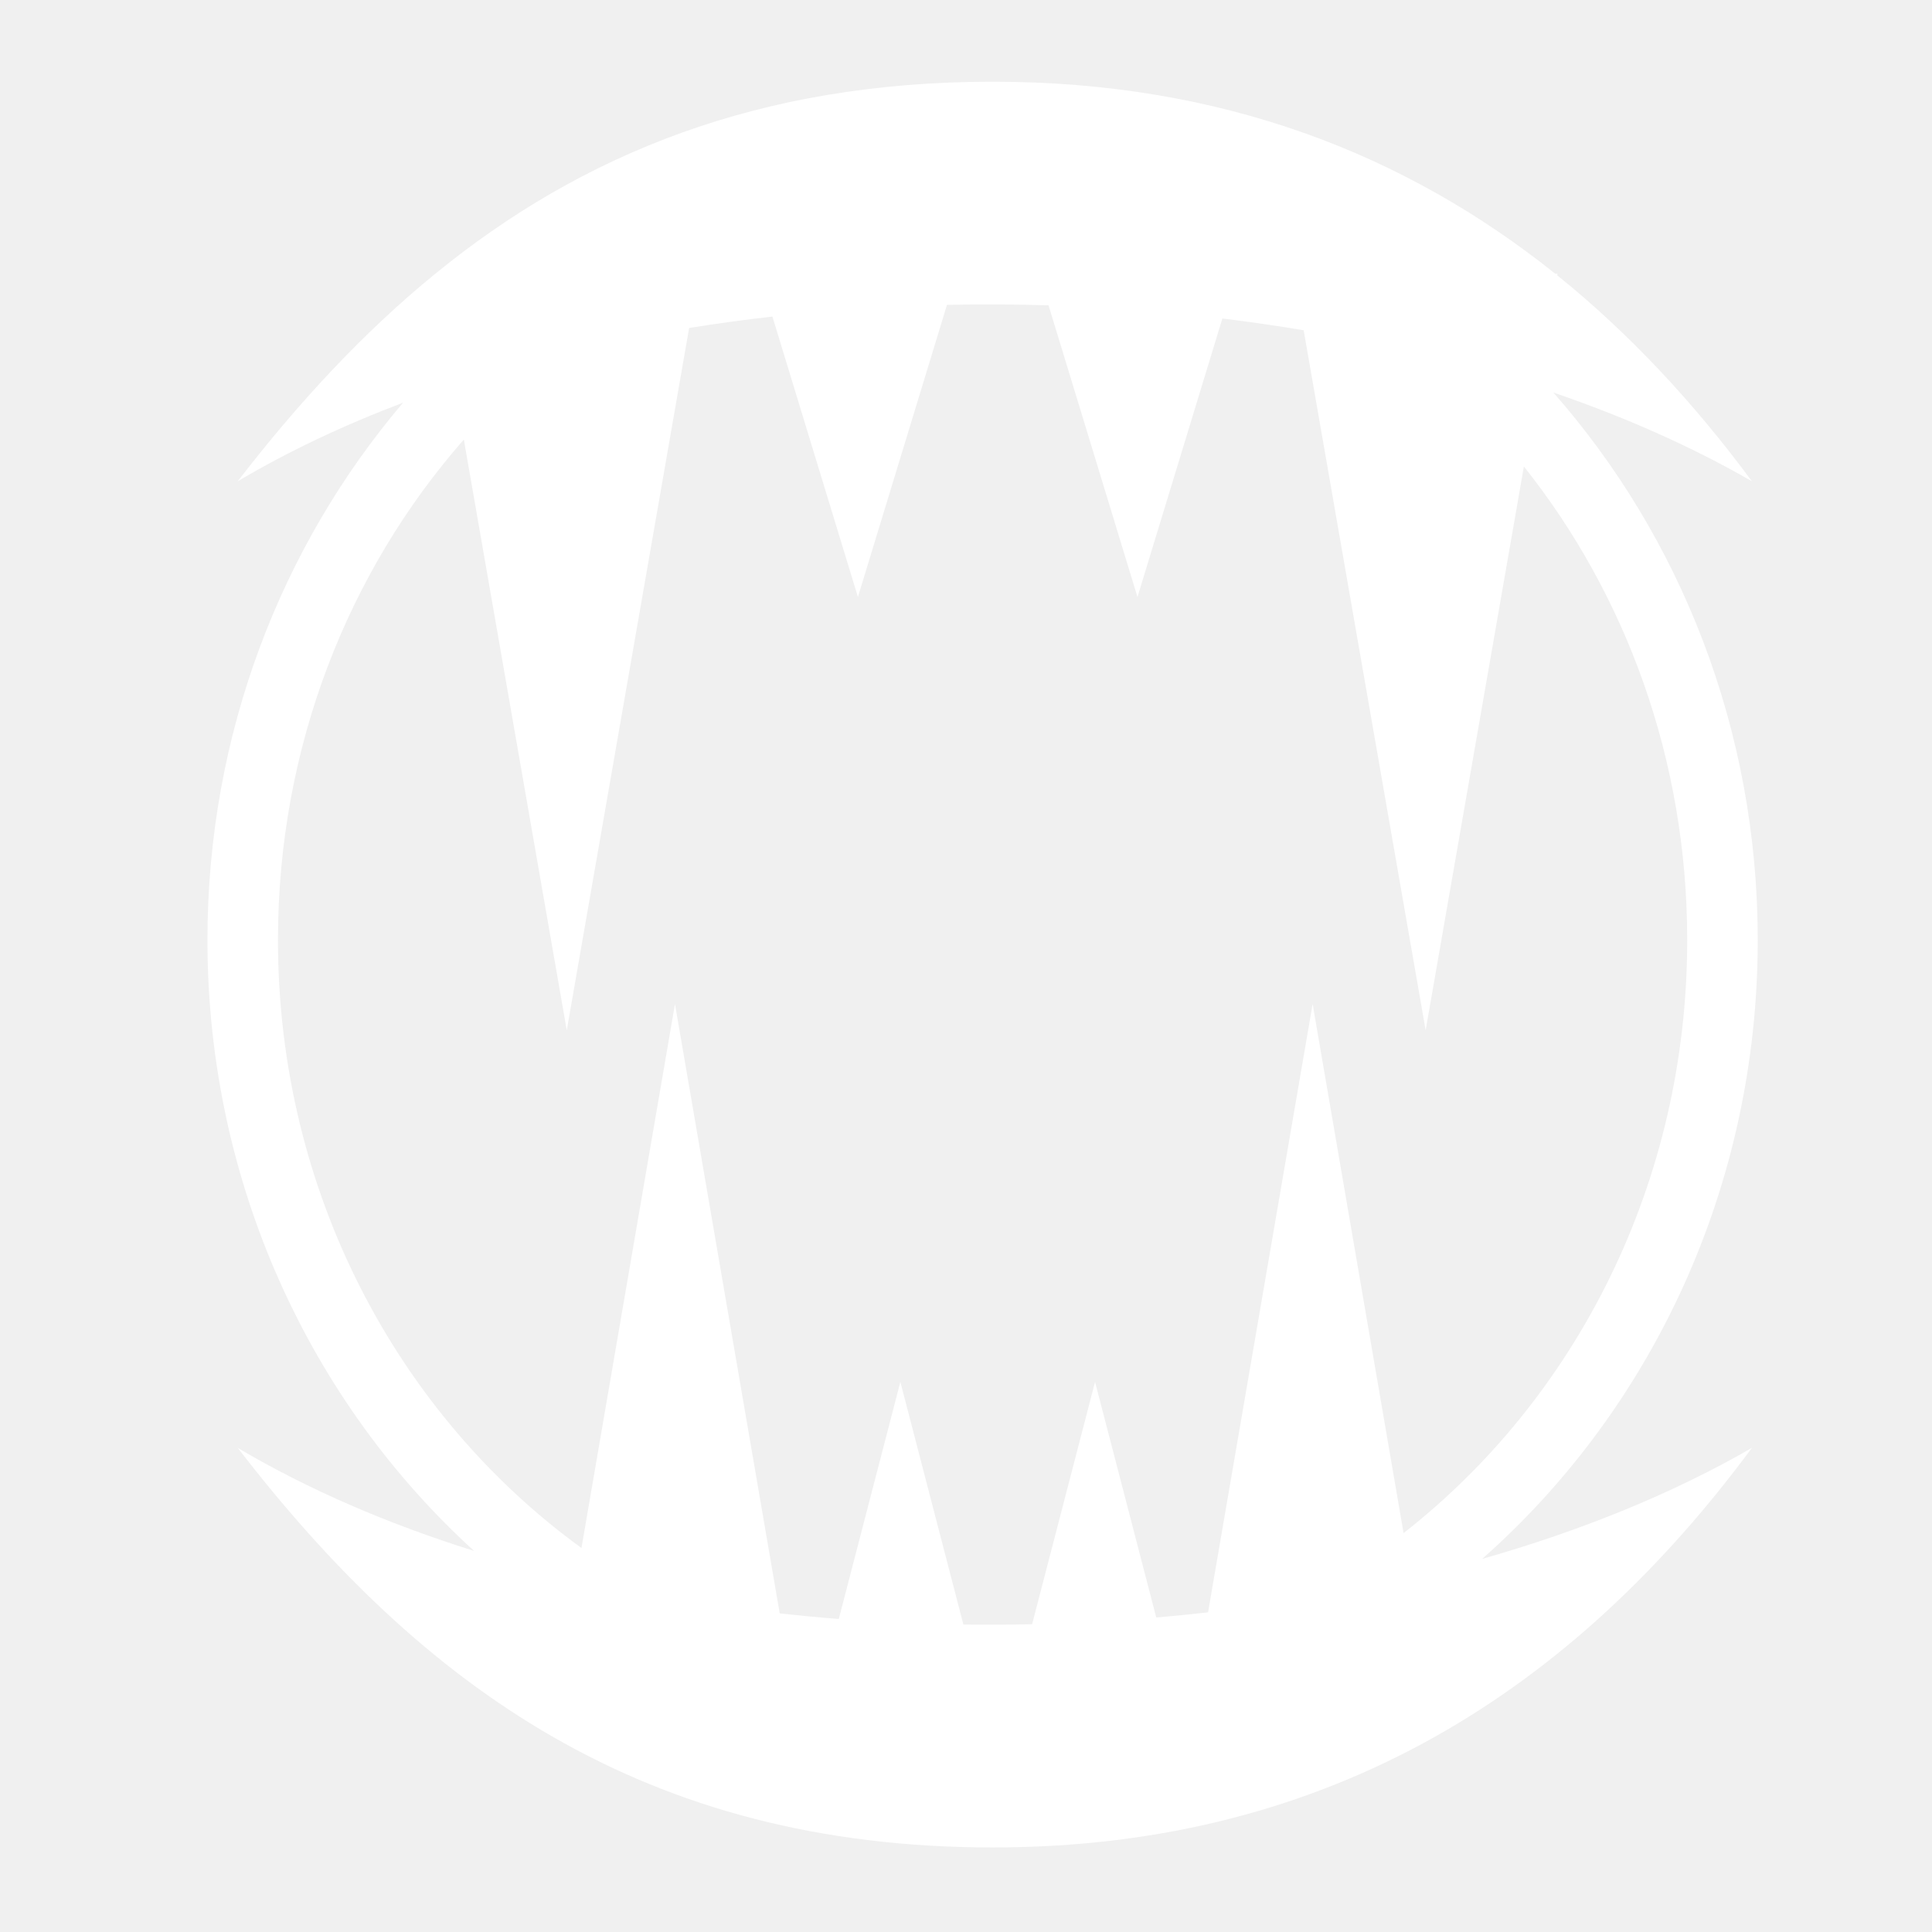
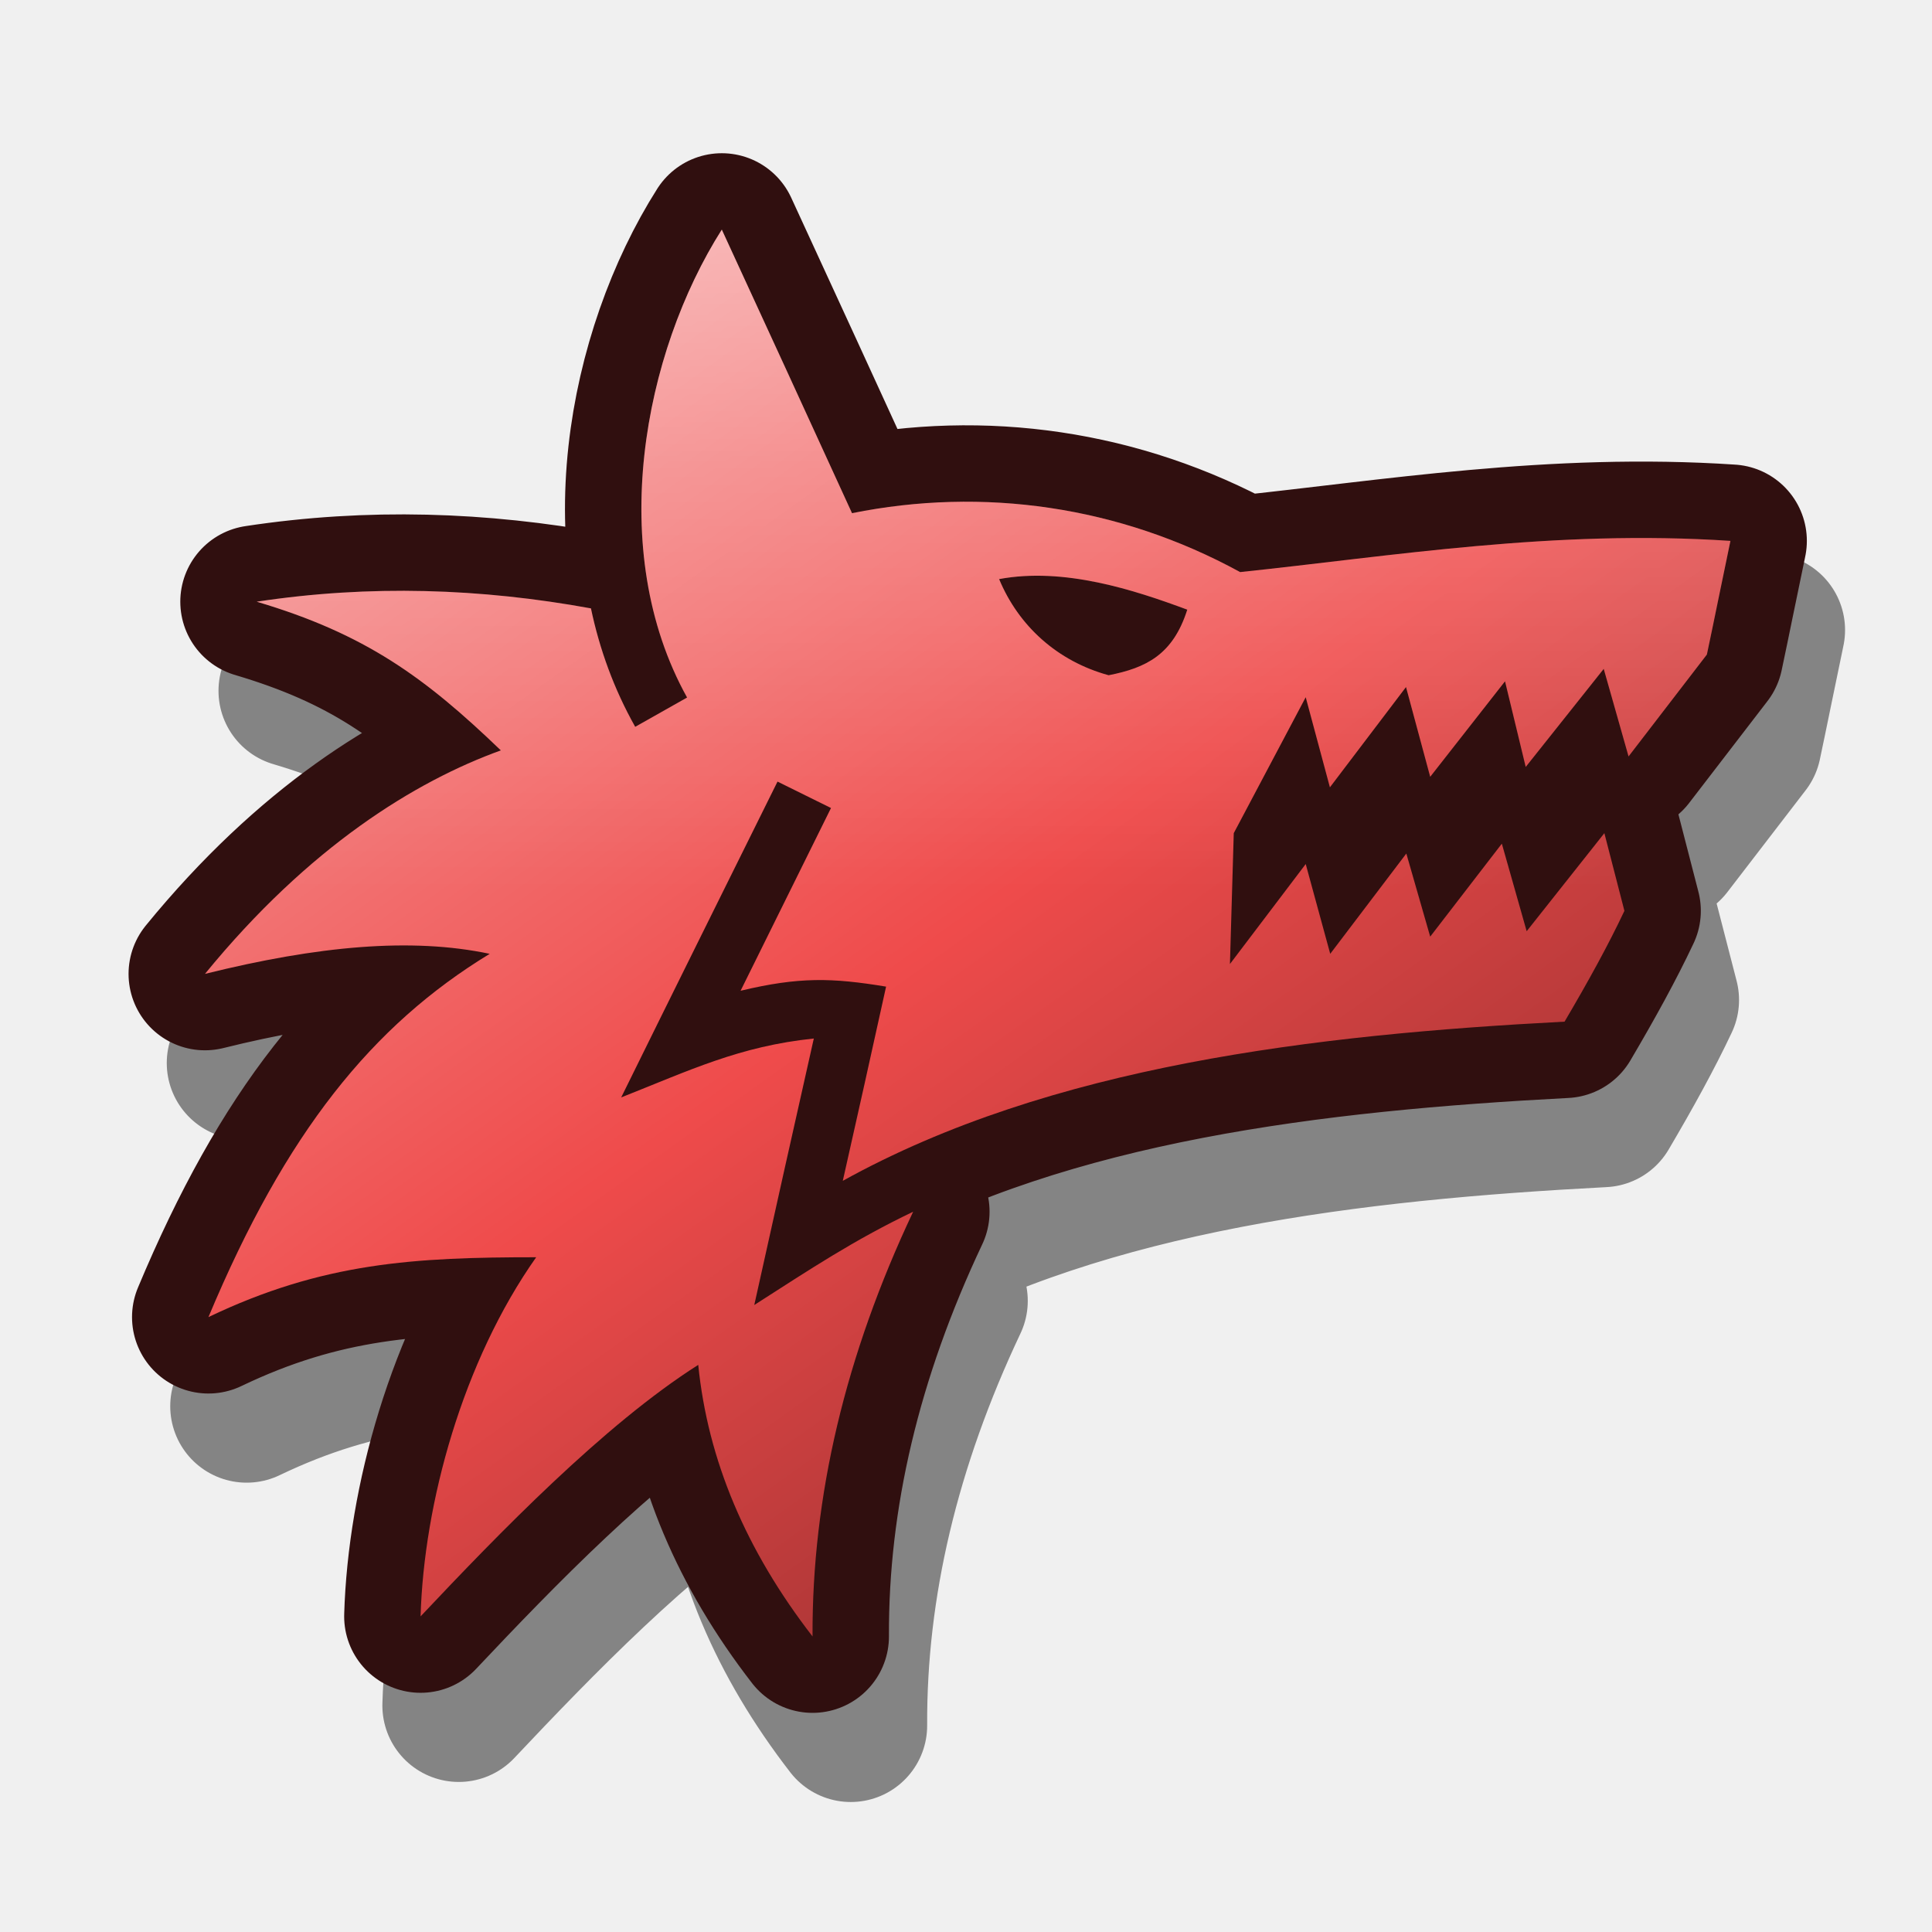
<svg xmlns="http://www.w3.org/2000/svg" viewBox="0 0 512 512">
-   <path fill="#ffffff" d="M263.064 21.654c-61.945 0-108.823 19.19-147.69 50.873h-.11l.013.08C96.2 88.174 79.044 106.733 63.002 127.54c13.466-7.973 28.174-14.91 43.81-20.82-32.252 37.934-51.837 87.843-51.837 142.4 0 64.49 27.35 122.493 70.656 161.89-22.716-7.12-43.878-16.202-62.628-27.307 48.742 63.224 107.65 105.89 200.062 105.89 90.676 0 154.59-42.808 201.206-105.89-21.023 12.138-45.283 21.964-71.5 29.434 44.684-39.42 73.048-98.352 73.048-164.016 0-55.86-20.528-106.848-54.164-145.1 19.013 6.514 36.74 14.356 52.616 23.52-15.24-20.623-32.332-39.077-51.6-54.58l.074-.43h-.61c-39.575-31.657-88.313-50.876-149.07-50.876zm1.36 59.024c4.486.02 8.973.103 13.453.24l23.566 77.29L323.94 84.41c7.248.882 14.437 1.916 21.546 3.108l32.325 185.517 26.034-149.414c27.012 33.946 43.283 77.666 43.283 125.5 0 64.49-29.564 121.507-75.166 157.163l-24.1-140.217-27.714 161.22c-4.556.518-9.134.978-13.728 1.374l-16.22-62.443-16.678 64.217c-6.068.135-12.142.165-18.213.087l-16.703-64.303-16.317 62.824c-5.24-.406-10.458-.9-15.652-1.47l-27.762-161.504-24.78 144.17c-48.574-35.306-80.43-94.18-80.43-161.115 0-51.262 18.688-97.8 49.257-132.643l27.277 156.558L182.625 86.92c7.287-1.18 14.655-2.185 22.074-3.03l22.66 74.317 23.6-77.418c4.487-.096 8.975-.134 13.464-.112z" />
+   <defs>
+     <linearGradient id="g-main" gradientUnits="userSpaceOnUse" x1="96" y1="32" x2="416" y2="480">
+       <stop offset="0" stop-color="#f69c9c" />
+       <stop offset="0.5" stop-color="#ef4b4b" />
+       <stop offset="1" stop-color="#832929" />
+     </linearGradient>
+     <linearGradient id="r-main" gradientUnits="userSpaceOnUse" x1="0" y1="0" x2="0" y2="512">
+       <stop offset="0" stop-color="#fff" stop-opacity="0.45" />
+       <stop offset="0.22" stop-color="#fff" stop-opacity="0.2" />
+       <stop offset="0.48" stop-color="#fff" stop-opacity="0" />
+     </linearGradient>
+     <clipPath id="c-main">
+       <path d="M179.3 38.94C154.7 77.7 142.7 139.7 168.4 185.9l-16.3 9.2c-6.7-11.9-11.2-24.4-13.9-37.2-34.5-6.3-69.42-7.5-104.98-2.1 34.07 10.1 52.77 23.7 76.68 46.7-26.82 9.7-60.25 30.2-92.93 70.2 35.47-8.8 64.83-11.5 89.43-6.3-36.94 22.5-64.06 56.1-88.34 114.1 35.9-17.2 64.89-18.8 102.94-18.8-23.07 32.7-35.27 77.2-36.31 112.8 24.51-26 57.61-60.2 87.21-79 3 29.9 15 58.3 35.9 85.3-.2-43.9 10.3-88.3 31.6-133.4-18.8 9-32.4 18.1-49.9 29.3 6.2-27.9 12.4-55.8 18.7-83.7-23.3 2.4-39 10-60.5 18.5 16.3-33.1 32.7-66.1 49.1-99.2l16.8 8.3-28.4 57.4c18.4-4.4 28.7-4.1 45.7-1.3-4.5 20.4-9 40.7-13.6 61 65.3-36.2 148.3-45.9 226.7-50 7.6-12.9 13.8-24.2 18.8-34.8l-6.3-24.4-24.4 30.8-7.8-27.5-22.5 29.2-7.5-26.1-23.9 31.5-7.7-28.2-23.8 31.4 1.2-41.1 22.6-42.7 7.6 28.3 23.9-31.5 7.6 28.2 23.5-30 6.5 26.9 24.5-30.8 7.8 27.5 24.6-32c2.3-10.8 4.6-22.4 7.4-35.7-55.5-3.7-106.3 4.8-154 9.8-38-20.8-80.8-26.8-121.9-18.5-13.6-29.69-27.2-59.38-40.9-89.06zM325.5 158.3c-4.5 14.2-13 18.3-24.7 20.6-16.1-4.4-28.3-15.5-34.4-30.2 20.4-3.8 42.4 3.4 59.1 9.6z" />
+     </clipPath>
+   </defs>
+   <g transform="translate(40 28) scale(0.84375)">
+     <g opacity="0.45" transform="translate(12 28)">
+       <path d="M179.3 38.94C154.7 77.7 142.7 139.7 168.4 185.9l-16.3 9.2c-6.7-11.9-11.2-24.4-13.9-37.2-34.5-6.3-69.42-7.5-104.98-2.1 34.07 10.1 52.77 23.7 76.68 46.7-26.82 9.7-60.25 30.2-92.93 70.2 35.47-8.8 64.83-11.5 89.43-6.3-36.94 22.5-64.06 56.1-88.34 114.1 35.9-17.2 64.89-18.8 102.94-18.8-23.07 32.7-35.27 77.2-36.31 112.8 24.51-26 57.61-60.2 87.21-79 3 29.9 15 58.3 35.9 85.3-.2-43.9 10.3-88.3 31.6-133.4-18.8 9-32.4 18.1-49.9 29.3 6.2-27.9 12.4-55.8 18.7-83.7-23.3 2.4-39 10-60.5 18.5 16.3-33.1 32.7-66.1 49.1-99.2l16.8 8.3-28.4 57.4c18.4-4.4 28.7-4.1 45.7-1.3-4.5 20.4-9 40.7-13.6 61 65.3-36.2 148.3-45.9 226.7-50 7.6-12.9 13.8-24.2 18.8-34.8l-6.3-24.4-24.4 30.8-7.8-27.5-22.5 29.2-7.5-26.1-23.9 31.5-7.7-28.2-23.8 31.4 1.2-41.1 22.6-42.7 7.6 28.3 23.9-31.5 7.6 28.2 23.5-30 6.5 26.9 24.5-30.8 7.8 27.5 24.6-32c2.3-10.8 4.6-22.4 7.4-35.7-55.5-3.7-106.3 4.8-154 9.8-38-20.8-80.8-26.8-121.9-18.5-13.6-29.69-27.2-59.38-40.9-89.06zM325.5 158.3c-4.5 14.2-13 18.3-24.7 20.6-16.1-4.4-28.3-15.5-34.4-30.2 20.4-3.8 42.4 3.4 59.1 9.6z" fill="#000" stroke="#000" stroke-width="48" stroke-linejoin="round" />
+     </g>
+     <path d="M179.3 38.94C154.7 77.7 142.7 139.7 168.4 185.9l-16.3 9.2c-6.7-11.9-11.2-24.4-13.9-37.2-34.5-6.3-69.42-7.5-104.98-2.1 34.07 10.1 52.77 23.7 76.68 46.7-26.82 9.7-60.25 30.2-92.93 70.2 35.47-8.8 64.83-11.5 89.43-6.3-36.94 22.5-64.06 56.1-88.34 114.1 35.9-17.2 64.89-18.8 102.94-18.8-23.07 32.7-35.27 77.2-36.31 112.8 24.51-26 57.61-60.2 87.21-79 3 29.9 15 58.3 35.9 85.3-.2-43.9 10.3-88.3 31.6-133.4-18.8 9-32.4 18.1-49.9 29.3 6.2-27.9 12.4-55.8 18.7-83.7-23.3 2.4-39 10-60.5 18.5 16.3-33.1 32.7-66.1 49.1-99.2l16.8 8.3-28.4 57.4c18.4-4.4 28.7-4.1 45.7-1.3-4.5 20.4-9 40.7-13.6 61 65.3-36.2 148.3-45.9 226.7-50 7.6-12.9 13.8-24.2 18.8-34.8l-6.3-24.4-24.4 30.8-7.8-27.5-22.5 29.2-7.5-26.1-23.9 31.5-7.7-28.2-23.8 31.4 1.2-41.1 22.6-42.7 7.6 28.3 23.9-31.5 7.6 28.2 23.5-30 6.5 26.9 24.5-30.8 7.8 27.5 24.6-32c2.3-10.8 4.6-22.4 7.4-35.7-55.5-3.7-106.3 4.8-154 9.8-38-20.8-80.8-26.8-121.9-18.5-13.6-29.69-27.2-59.38-40.9-89.06zM325.5 158.3c-4.5 14.2-13 18.3-24.7 20.6-16.1-4.4-28.3-15.5-34.4-30.2 20.4-3.8 42.4 3.4 59.1 9.6z" fill="#300f0f" stroke="#300f0f" stroke-width="48" stroke-linejoin="round" stroke-linecap="round" />
+     <path d="M179.3 38.94C154.7 77.7 142.7 139.7 168.4 185.9l-16.3 9.2c-6.7-11.9-11.2-24.4-13.9-37.2-34.5-6.3-69.42-7.5-104.98-2.1 34.07 10.1 52.77 23.7 76.68 46.7-26.82 9.7-60.25 30.2-92.93 70.2 35.47-8.8 64.83-11.5 89.43-6.3-36.94 22.5-64.06 56.1-88.34 114.1 35.9-17.2 64.89-18.8 102.94-18.8-23.07 32.7-35.27 77.2-36.31 112.8 24.51-26 57.61-60.2 87.21-79 3 29.9 15 58.3 35.9 85.3-.2-43.9 10.3-88.3 31.6-133.4-18.8 9-32.4 18.1-49.9 29.3 6.2-27.9 12.4-55.8 18.7-83.7-23.3 2.4-39 10-60.5 18.5 16.3-33.1 32.7-66.1 49.1-99.2l16.8 8.3-28.4 57.4c18.4-4.4 28.7-4.1 45.7-1.3-4.5 20.4-9 40.7-13.6 61 65.3-36.2 148.3-45.9 226.7-50 7.6-12.9 13.8-24.2 18.8-34.8l-6.3-24.4-24.4 30.8-7.8-27.5-22.5 29.2-7.5-26.1-23.9 31.5-7.7-28.2-23.8 31.4 1.2-41.1 22.6-42.7 7.6 28.3 23.9-31.5 7.6 28.2 23.5-30 6.5 26.9 24.5-30.8 7.8 27.5 24.6-32c2.3-10.8 4.6-22.4 7.4-35.7-55.5-3.7-106.3 4.8-154 9.8-38-20.8-80.8-26.8-121.9-18.5-13.6-29.69-27.2-59.38-40.9-89.06zM325.5 158.3c-4.5 14.2-13 18.3-24.7 20.6-16.1-4.4-28.3-15.5-34.4-30.2 20.4-3.8 42.4 3.4 59.1 9.6z" fill="url(#g-main)" />
+     <rect x="0" y="0" width="512" height="512" clip-path="url(#c-main)" fill="url(#r-main)" />
+   </g>
</svg>
